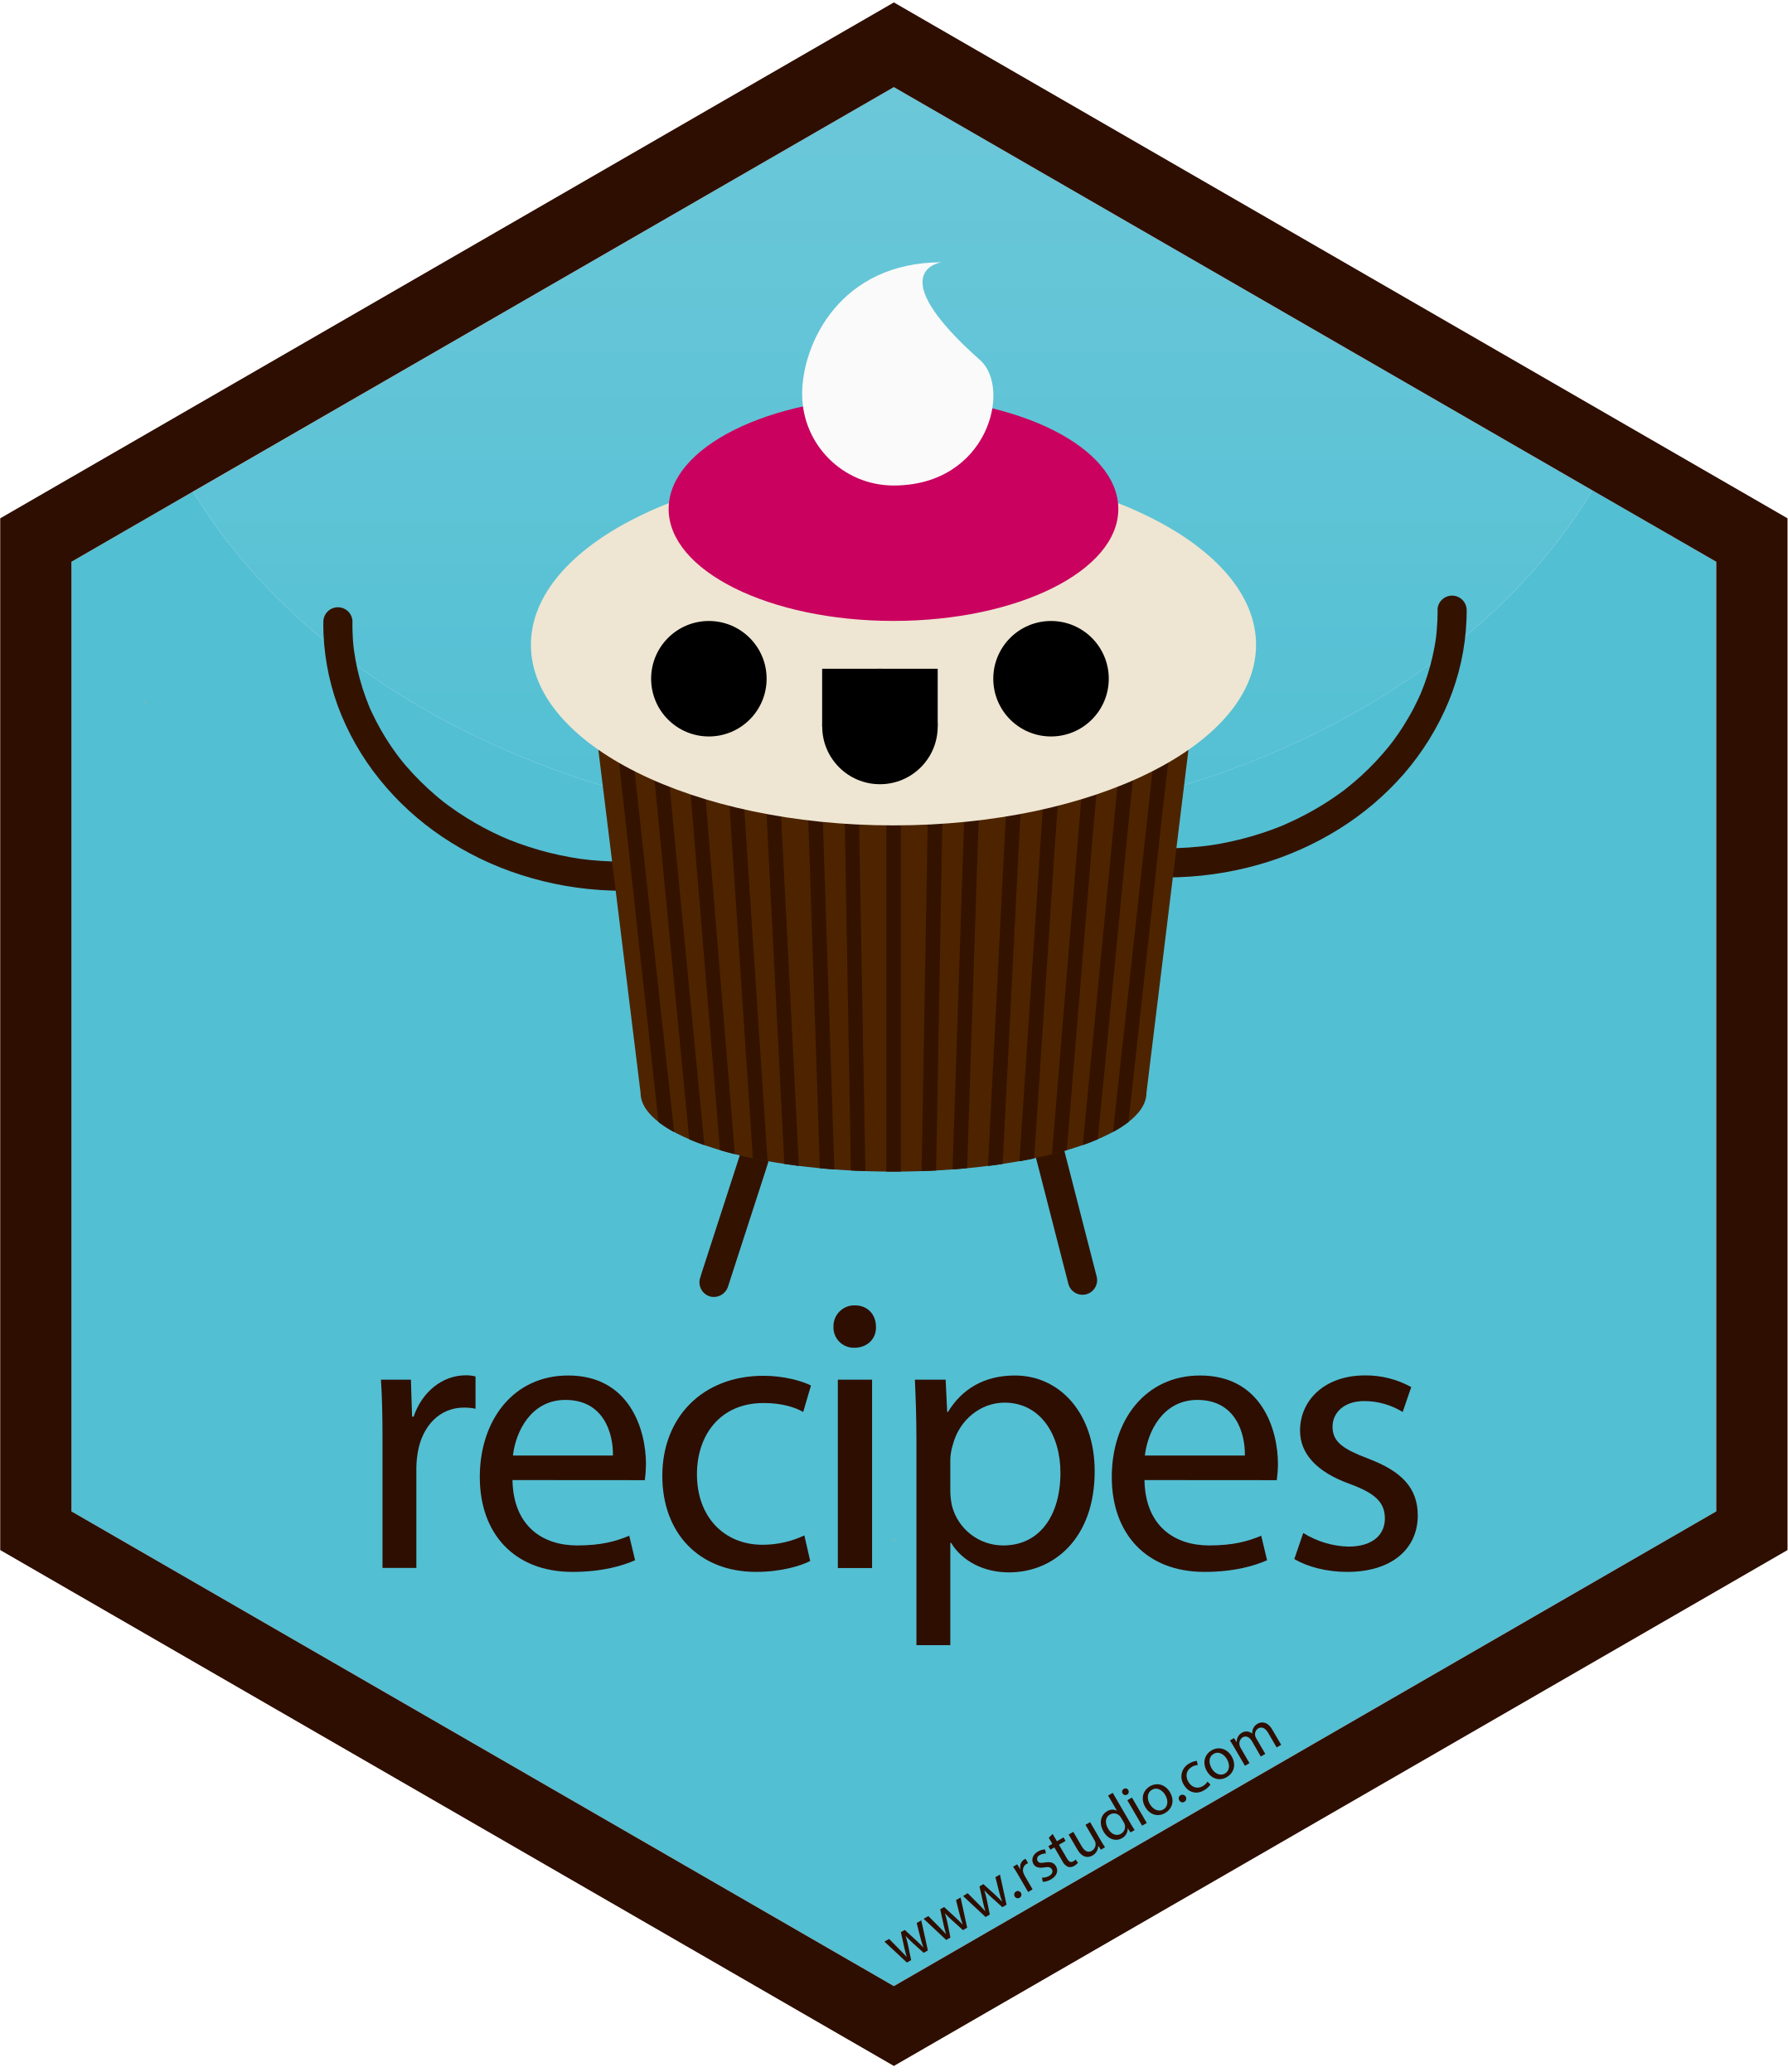
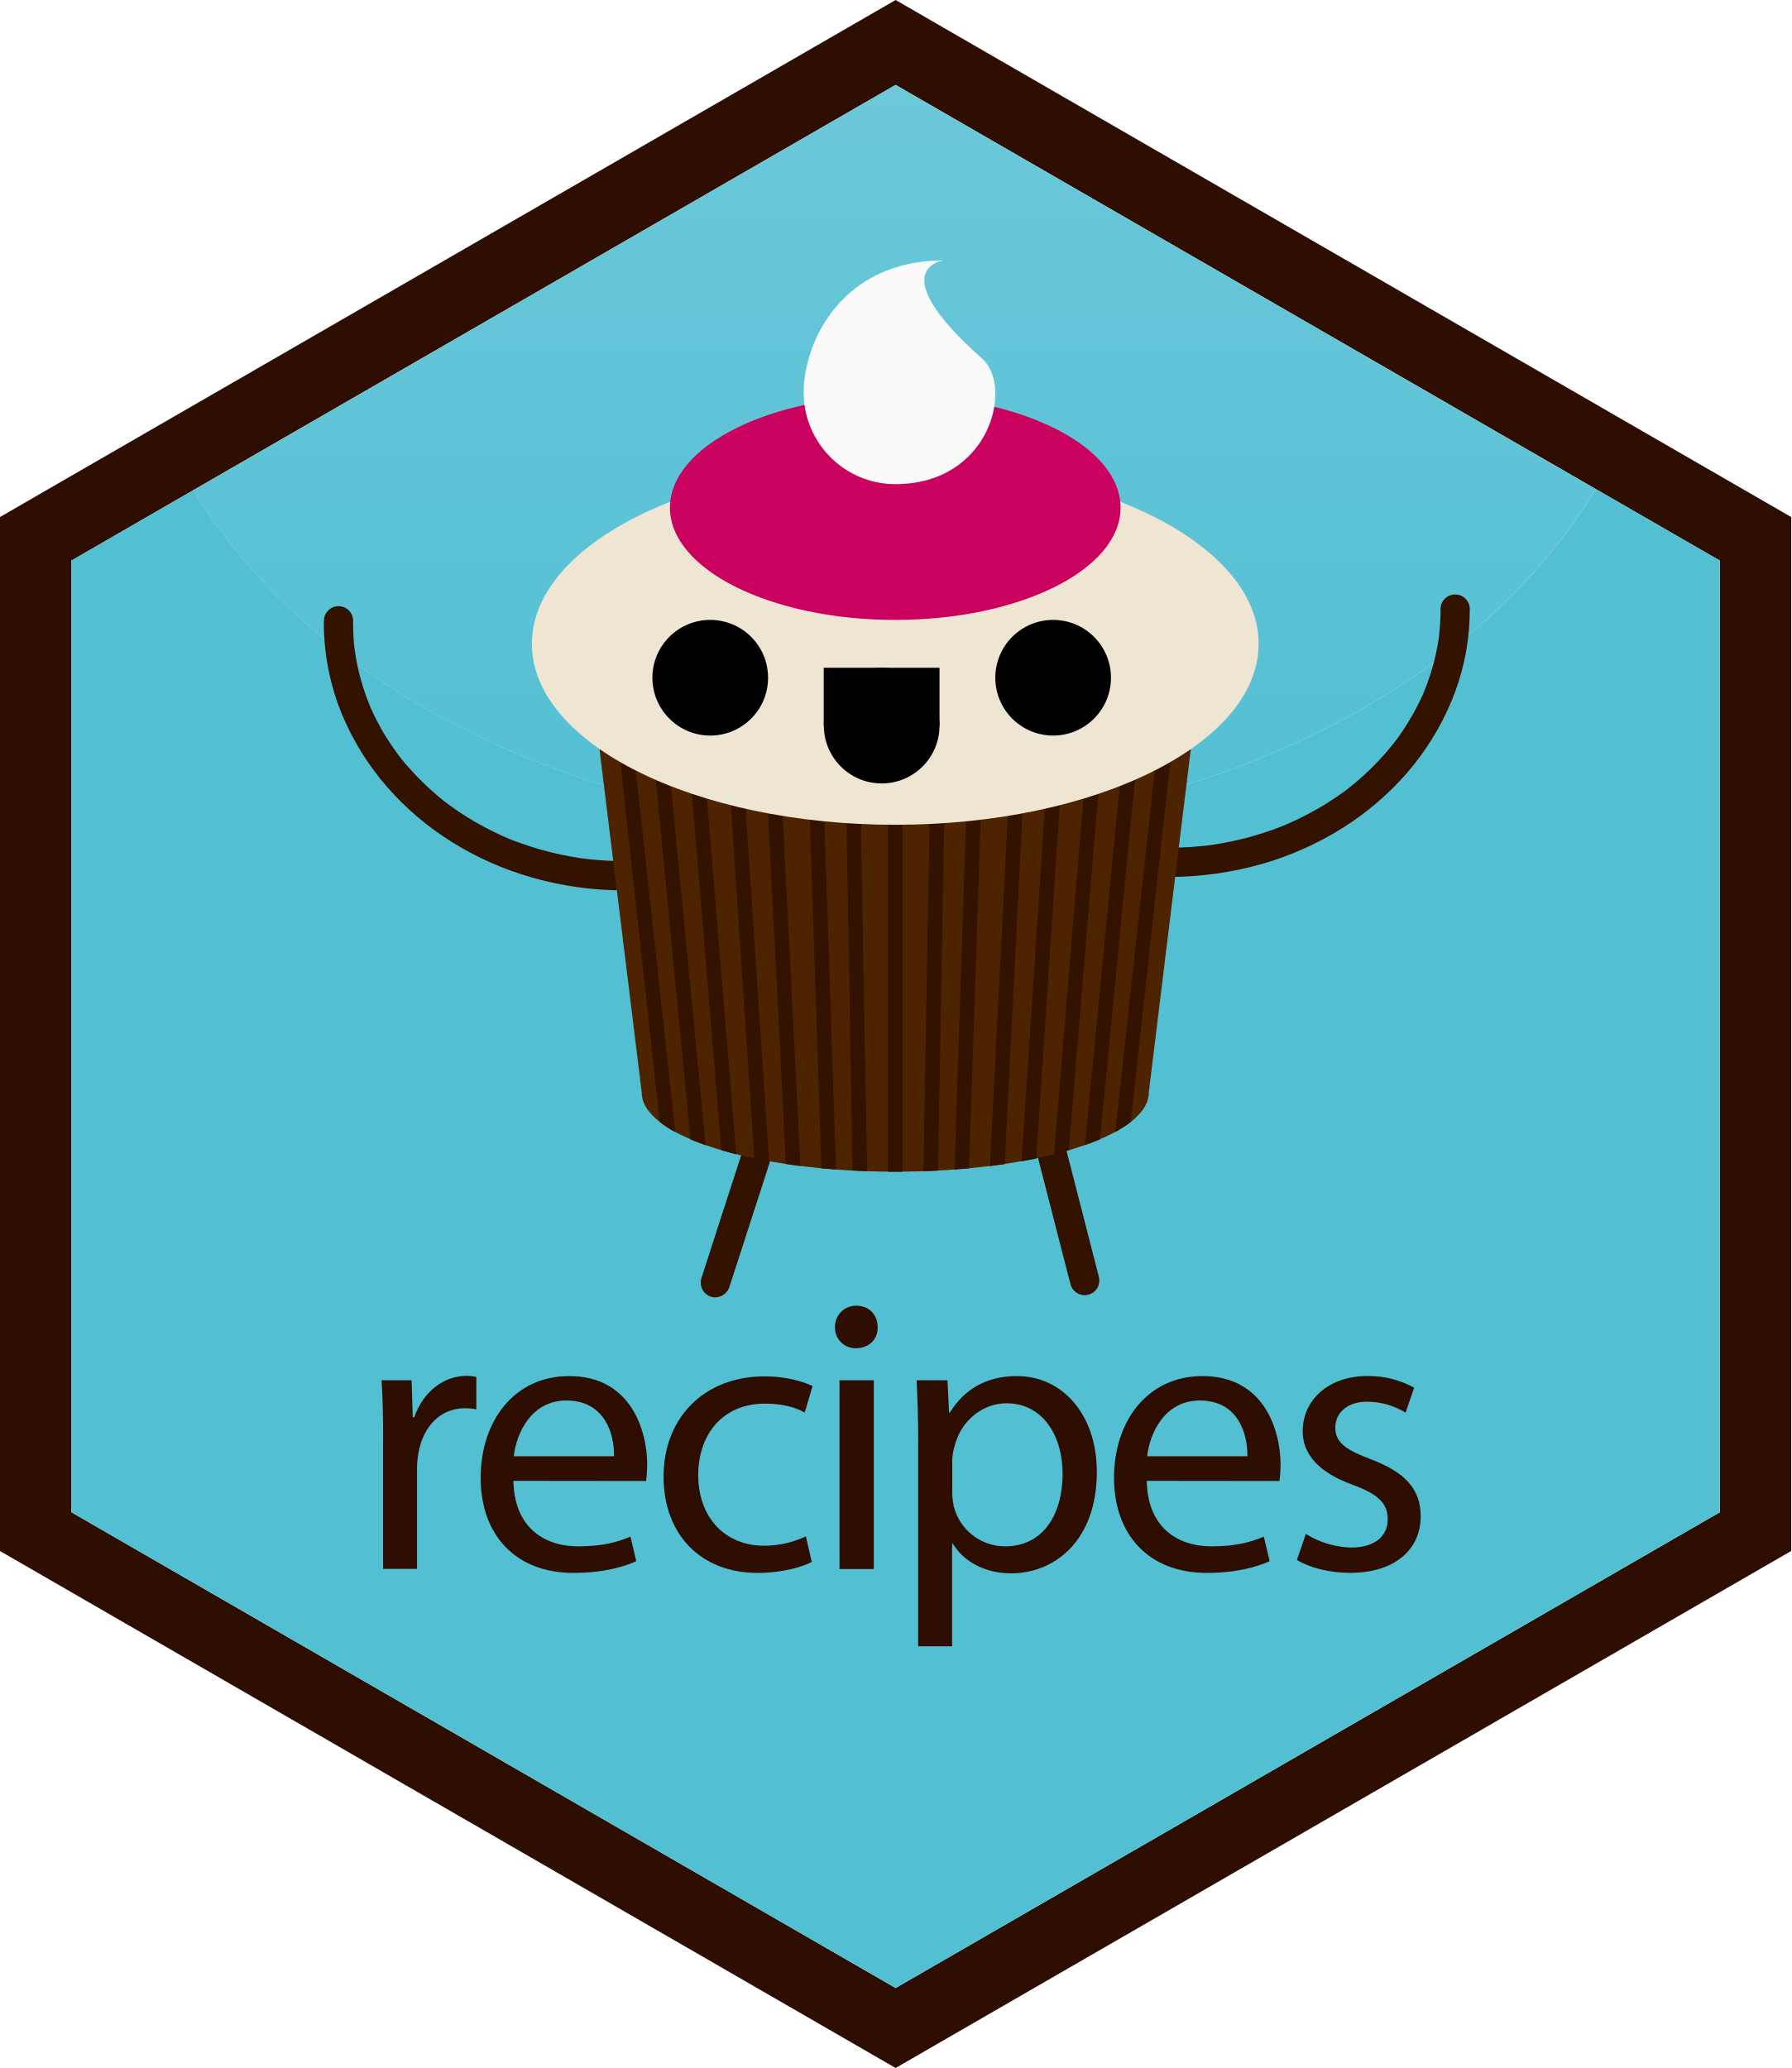
- <svg xmlns="http://www.w3.org/2000/svg" id="Layer_1" data-name="Layer 1" viewBox="0 0 735 852">
-   <defs>
-     <style>.cls-1{fill:#53bfd3;}.cls-2{opacity:0.25;fill:url(#linear-gradient);}.cls-3{fill:#2e0e00;}.cls-4{fill:#e6b35a;}.cls-5{fill:#331300;}.cls-6{fill:#4e2400;}.cls-7{fill:#eee6d2;}.cls-8{fill:#ca015f;}.cls-9{fill:#fafafa;}</style>
-     <linearGradient id="linear-gradient" x1="367.04" y1="-128.83" x2="367.04" y2="340.44" gradientUnits="userSpaceOnUse">
-       <stop offset="0" stop-color="#fff" stop-opacity="0.83" />
-       <stop offset="0.56" stop-color="#fff" stop-opacity="0.37" />
-       <stop offset="1" stop-color="#fff" stop-opacity="0" />
-     </linearGradient>
-   </defs>
-   <path class="cls-1" d="M705.61,231l-50.9-29.39c-49.25,81.8-159.59,138.79-287.82,138.79-128,0-238.11-56.75-287.51-138.28L29.37,231V621.47L367.49,816.68,705.61,621.47Z" />
-   <path class="cls-1" d="M366.89,340.44c128.23,0,238.57-57,287.82-138.79L367.49,35.82h0L79.38,202.16C128.78,283.69,238.93,340.44,366.89,340.44Z" />
-   <path class="cls-2" d="M366.89,340.44c128.23,0,238.57-57,287.82-138.79L367.49,35.82h0L79.38,202.16C128.78,283.69,238.93,340.44,366.89,340.44Z" />
-   <path class="cls-3" d="M734.91,637.38V213.13l-29.3-16.92L427.81,35.82,367.5,1,307.19,35.82,29.37,196.22.09,213.13V637.38l29.28,16.91L310.65,816.68l56.85,32.83,56.85-32.83L705.61,654.3ZM29.37,621.47V231l50-28.88L367.49,35.82h0L654.71,201.65,705.61,231V621.47L367.49,816.68Z" />
-   <path class="cls-4" d="M58.85,289.54c.29-.28.6-.59.93-.89h-.25C59.3,289,59.08,289.25,58.85,289.54Z" />
-   <path class="cls-4" d="M367,633.9c.29-.29.61-.59.94-.89h-.26C367.49,633.31,367.26,633.61,367,633.9Z" />
-   <path class="cls-3" d="M157.26,591.48c0-9.12-.16-17-.64-24.16h12.32l.48,15.2h.64c3.52-10.4,12-17,21.44-17a15.23,15.23,0,0,1,4,.48v13.28a21.15,21.15,0,0,0-4.8-.48c-9.92,0-17,7.52-18.88,18.08a39.63,39.63,0,0,0-.64,6.56v41.28H157.26Z" />
-   <path class="cls-3" d="M210.7,608.6c.32,19,12.48,26.88,26.56,26.88,10.08,0,16.16-1.76,21.44-4l2.4,10.08c-5,2.24-13.44,4.8-25.76,4.8-23.84,0-38.08-15.68-38.08-39s13.76-41.76,36.32-41.76c25.28,0,32,22.24,32,36.48a53.11,53.11,0,0,1-.48,6.56ZM252,598.52c.16-9-3.68-22.88-19.52-22.88-14.24,0-20.48,13.12-21.6,22.88Z" />
-   <path class="cls-3" d="M333.1,641.88c-3.68,1.92-11.84,4.48-22.24,4.48-23.36,0-38.56-15.84-38.56-39.52,0-23.84,16.32-41.12,41.6-41.12,8.32,0,15.68,2.08,19.52,4l-3.2,10.88c-3.36-1.92-8.64-3.68-16.32-3.68-17.76,0-27.36,13.12-27.36,29.28,0,17.92,11.52,29,26.88,29a40,40,0,0,0,17.28-3.84Z" />
-   <path class="cls-3" d="M360.14,545.56c.16,4.8-3.36,8.64-9,8.64a8.37,8.37,0,0,1-8.48-8.64,8.58,8.58,0,0,1,8.8-8.8C356.78,536.76,360.14,540.6,360.14,545.56Zm-15.68,99.2V567.32h14.08v77.44Z" />
-   <path class="cls-3" d="M376.78,592.6c0-9.92-.32-17.92-.64-25.28h12.64l.64,13.28h.32c5.76-9.44,14.88-15,27.52-15,18.72,0,32.8,15.84,32.8,39.36,0,27.84-17,41.6-35.2,41.6-10.24,0-19.2-4.48-23.84-12.16h-.32v42.09H376.78Zm13.92,20.64a31.71,31.71,0,0,0,.64,5.76,21.73,21.73,0,0,0,21.12,16.48c14.88,0,23.52-12.16,23.52-29.92,0-15.52-8.16-28.8-23-28.8-9.6,0-18.56,6.88-21.28,17.44a22.83,22.83,0,0,0-1,5.76Z" />
-   <path class="cls-3" d="M470.53,608.6c.32,19,12.48,26.88,26.56,26.88,10.08,0,16.16-1.76,21.44-4l2.4,10.08c-5,2.24-13.44,4.8-25.76,4.8-23.84,0-38.08-15.68-38.08-39s13.76-41.76,36.32-41.76c25.28,0,32,22.24,32,36.48a53.11,53.11,0,0,1-.48,6.56Zm41.28-10.08c.16-9-3.68-22.88-19.52-22.88-14.24,0-20.48,13.12-21.6,22.88Z" />
-   <path class="cls-3" d="M535.81,630.36a36.9,36.9,0,0,0,18.56,5.6c10.24,0,15-5.12,15-11.52,0-6.72-4-10.4-14.4-14.24-13.92-5-20.48-12.64-20.48-21.92,0-12.48,10.08-22.72,26.72-22.72a38.65,38.65,0,0,1,19,4.8l-3.52,10.24a30.14,30.14,0,0,0-15.84-4.48c-8.32,0-13,4.8-13,10.56,0,6.4,4.64,9.28,14.72,13.12,13.44,5.12,20.32,11.84,20.32,23.36,0,13.6-10.56,23.2-29,23.2-8.48,0-16.32-2.08-21.76-5.28Z" />
-   <path class="cls-3" d="M365.53,797.29,370,801.8c1,1,1.89,1.9,2.72,2.87l.06,0c-.38-1.2-.69-2.52-1-3.84l-1.4-6.33,1.59-.93,4.67,4.28c1.12,1,2.06,2,2.91,2.87l.07,0a34.9,34.9,0,0,1-1.18-3.86l-1.56-6.12,1.88-1.09L381.48,802l-1.72,1-4.51-4.06c-1-1-1.95-1.81-2.93-2.89l0,0a35.14,35.14,0,0,1,1.06,4l1.21,5.95-1.73,1-9.24-8.62Z" />
-   <path class="cls-3" d="M381.68,787.88l4.48,4.51c1,1,1.89,1.9,2.72,2.87l.06,0c-.38-1.19-.69-2.52-1-3.84l-1.39-6.33,1.59-.93,4.67,4.28c1.11,1,2.06,2,2.91,2.87l.07,0a34.9,34.9,0,0,1-1.18-3.86l-1.56-6.12,1.88-1.09,2.71,12.42-1.73,1-4.5-4.06a39.86,39.86,0,0,1-2.93-2.89l0,0a35.14,35.14,0,0,1,1.06,4l1.21,6-1.73,1L379.74,789Z" />
-   <path class="cls-3" d="M397.84,778.47l4.48,4.51c1,1,1.89,1.91,2.72,2.87l.06,0c-.38-1.19-.69-2.52-1-3.84l-1.4-6.33,1.6-.93L409,779c1.11,1,2.06,2,2.91,2.87l.07,0a34.9,34.9,0,0,1-1.18-3.86l-1.56-6.12,1.87-1.09,2.72,12.42-1.73,1-4.5-4.06a39.86,39.86,0,0,1-2.93-2.89l0,0a36.59,36.59,0,0,1,1.06,4l1.21,6-1.73,1-9.24-8.62Z" />
-   <path class="cls-3" d="M417.13,779.74a1.49,1.49,0,1,1,2.06.62A1.48,1.48,0,0,1,417.13,779.74Z" />
-   <path class="cls-3" d="M418.52,770.8c-.72-1.23-1.36-2.28-2-3.21l1.67-1,1.25,2,.09,0a3.63,3.63,0,0,1,1.56-4,2.36,2.36,0,0,1,.58-.25l1,1.79a3.31,3.31,0,0,0-.68.31,3.09,3.09,0,0,0-1.13,3.93,6.84,6.84,0,0,0,.43.94l3.24,5.57L422.71,778Z" />
-   <path class="cls-3" d="M428.38,772.09a5.7,5.7,0,0,0,2.94-.71c1.39-.8,1.63-1.87,1.13-2.73s-1.36-1.09-3.06-.79c-2.27.42-3.76-.1-4.49-1.35-1-1.69-.43-3.86,1.82-5.17a6,6,0,0,1,2.95-.85l.33,1.66a4.67,4.67,0,0,0-2.49.64,1.75,1.75,0,0,0-.92,2.44c.5.87,1.35.89,3,.62,2.21-.37,3.67,0,4.57,1.55,1.07,1.84.4,4-2.08,5.41a6.94,6.94,0,0,1-3.35,1Z" />
-   <path class="cls-3" d="M432.78,754.11l1.75,3,2.72-1.58.84,1.44-2.72,1.59,3.28,5.63c.76,1.3,1.55,1.82,2.61,1.21a4.63,4.63,0,0,0,1-.78l.91,1.38a5.39,5.39,0,0,1-1.53,1.24,3.06,3.06,0,0,1-2.52.4,4.55,4.55,0,0,1-2.32-2.3l-3.32-5.7-1.62.94-.84-1.44,1.62-.95-1.46-2.5Z" />
-   <path class="cls-3" d="M452.56,756.79c.63,1.08,1.21,2,1.75,2.8l-1.68,1-1.11-1.64,0,0a4.58,4.58,0,0,1-2.32,4c-1.65,1-4.14,1.19-6.28-2.48l-3.56-6.11,1.91-1.11,3.36,5.79c1.16,2,2.55,3,4.27,2a3.16,3.16,0,0,0,1.5-3.19,3.09,3.09,0,0,0-.39-1.07l-3.73-6.42,1.9-1.1Z" />
-   <path class="cls-3" d="M457.48,737.21l7.36,12.64c.54.92,1.17,2,1.65,2.65l-1.7,1-1.15-1.77,0,0a4.46,4.46,0,0,1-2.37,4.13c-2.52,1.47-5.71.46-7.56-2.71-2.05-3.47-1.13-6.86,1.41-8.35a4.07,4.07,0,0,1,4.09-.24l0,0-3.63-6.24Zm3.42,10.24a4.37,4.37,0,0,0-.55-.75,3.25,3.25,0,0,0-4-.6c-2,1.14-2.13,3.55-.78,5.86,1.23,2.12,3.29,3.26,5.34,2.07a3.32,3.32,0,0,0,1.47-3.89,3.75,3.75,0,0,0-.4-.87Z" />
-   <path class="cls-3" d="M463.88,736.08a1.36,1.36,0,0,1-2.35,1.38,1.34,1.34,0,0,1,.49-1.88A1.3,1.3,0,0,1,463.88,736.08Zm5.68,14.63-6.08-10.46,1.9-1.1,6.09,10.45Z" />
-   <path class="cls-3" d="M481,736.94c2.26,3.87.56,7.11-2,8.59-2.83,1.64-6.22.84-8.14-2.47-2-3.49-.94-6.88,1.95-8.56S479.12,733.75,481,736.94Zm-8.23,4.94c1.34,2.29,3.66,3.25,5.52,2.17s2.18-3.56.81-5.91c-1-1.77-3.23-3.5-5.47-2.19S471.6,739.89,472.75,741.88Z" />
-   <path class="cls-3" d="M484.85,740.3a1.47,1.47,0,0,1,.51-2.11,1.57,1.57,0,0,1,1.56,2.73A1.48,1.48,0,0,1,484.85,740.3Z" />
-   <path class="cls-3" d="M497.66,733.83a8.2,8.2,0,0,1-2.65,2.35c-3.16,1.84-6.45.89-8.31-2.3a6.14,6.14,0,0,1,2.38-8.82,7.38,7.38,0,0,1,2.95-1l.42,1.72a5.23,5.23,0,0,0-2.49.79c-2.4,1.4-2.66,3.92-1.39,6.1,1.41,2.42,3.83,3,5.9,1.8a6.16,6.16,0,0,0,2-1.88Z" />
-   <path class="cls-3" d="M506.35,722.18c2.25,3.86.55,7.11-2,8.58-2.83,1.65-6.22.84-8.15-2.46-2-3.5-.94-6.89,1.95-8.57S504.49,719,506.35,722.18Zm-8.23,4.93c1.33,2.29,3.65,3.25,5.51,2.17s2.18-3.55.81-5.91c-1-1.77-3.22-3.5-5.47-2.19S497,725.13,498.12,727.11Z" />
-   <path class="cls-3" d="M507.4,718.47c-.63-1.08-1.16-2-1.73-2.78l1.66-1,1.07,1.63.07,0a4.16,4.16,0,0,1,2.16-3.84,3.59,3.59,0,0,1,4.18.37l0,0a4.8,4.8,0,0,1,.38-2,4.05,4.05,0,0,1,1.88-2.08c1.38-.81,4-1.09,6.07,2.54l3.59,6.15-1.86,1.08-3.45-5.92c-1.16-2-2.6-2.79-4.14-1.89a2.85,2.85,0,0,0-1.24,3,3.75,3.75,0,0,0,.4,1l3.76,6.46-1.85,1.08L514.74,716c-1-1.67-2.41-2.45-3.85-1.61a3,3,0,0,0-1.25,3.28,2.86,2.86,0,0,0,.39,1L513.7,725l-1.86,1.08Z" />
-   <path class="cls-5" d="M304.23,474.82q-2.81,8.64-5.59,17.27-4.42,13.67-8.87,27.36c-.68,2.08-1.37,4.17-2,6.28a6.08,6.08,0,0,0,4.19,7.39,6.16,6.16,0,0,0,7.39-4.2q2.81-8.62,5.59-17.27,4.43-13.66,8.87-27.36c.67-2.08,1.37-4.17,2-6.28a6.08,6.08,0,0,0-4.2-7.39,6.15,6.15,0,0,0-7.38,4.2Z" />
-   <path class="cls-5" d="M426,476.4c1.49,5.83,3,11.66,4.49,17.46q3.56,13.84,7.12,27.72l1.65,6.41a6,6,0,0,0,11.59-3.19c-1.49-5.83-3-11.66-4.49-17.46q-3.56-13.84-7.12-27.72c-.55-2.14-1.1-4.27-1.66-6.41A6,6,0,0,0,426,476.4Z" />
-   <path class="cls-5" d="M132.91,256.38a99.43,99.43,0,0,0,5.92,33.77,108,108,0,0,0,17.32,30.45A116.25,116.25,0,0,0,181.69,344a127.48,127.48,0,0,0,32.42,15.73,136.41,136.41,0,0,0,37.26,6.47c1.61,0,3.22.08,4.82.1a6,6,0,1,0,0-12c-3.09,0-6.16-.1-9.23-.31-1.51-.1-3-.24-4.56-.38-.74-.08-1.51-.17-2.25-.27-.34-.05-.7-.09-1-.12-1.34-.17,1.22.17-.12,0a129.22,129.22,0,0,1-17.36-3.7c-2.83-.81-5.66-1.72-8.44-2.73-1.35-.48-2.69-1-4-1.53a8.3,8.3,0,0,1-.91-.39c-.15-.07-.32-.12-.46-.19-.6-.24.74.31.67.29-.69-.31-1.41-.6-2.11-.91a120.4,120.4,0,0,1-14.87-7.94q-3.59-2.24-7-4.75c-.5-.38-1-.74-1.53-1.13s-1.37-1.1.07.08c-.29-.24-.58-.46-.86-.7-1.08-.84-2.14-1.73-3.17-2.61a112.83,112.83,0,0,1-11.63-11.51c-.89-1-1.73-2-2.57-3.07-.38-.48-.76-1-1.15-1.47-.07-.07.84,1.13.48.6a5.71,5.71,0,0,0-.38-.48l-.65-.86c-1.58-2.13-3.07-4.34-4.48-6.59s-2.71-4.56-3.94-6.91c-.62-1.22-1.24-2.45-1.82-3.69-.26-.56-.5-1.11-.77-1.66-.12-.29-.24-.55-.36-.84-.52-1.22.51,1.23,0,0a97.15,97.15,0,0,1-4.82-15.16c-.28-1.29-.55-2.61-.79-3.93-.12-.65-.24-1.32-.33-2,0-.31-.1-.63-.15-.91s0-.32-.07-.46c-.14-1,0,.19.07.53a66.75,66.75,0,0,1-.72-8.11c-.07-1.36-.09-2.73-.09-4.1a6,6,0,1,0-11.92,0Z" />
-   <path class="cls-5" d="M591.06,250.89c0,2.73-.12,5.44-.36,8.18-.05.67-.12,1.34-.19,2,0,.31-.08.63-.1.94s-.22,1.72-.07.6,0,0-.05.28-.1.63-.14.92c-.12.72-.24,1.41-.36,2.13a94.09,94.09,0,0,1-4.22,15.49c-.46,1.25-.94,2.47-1.44,3.69-.39,1,.55-1.24.12-.31l-.36.84c-.29.65-.58,1.3-.89,1.94-1.13,2.4-2.33,4.75-3.65,7s-2.75,4.63-4.29,6.86c-.74,1.1-1.51,2.18-2.3,3.24-.41.52-.81,1-1.2,1.58,0,.07.86-1.1.46-.6l-.29.36c-.22.29-.46.55-.67.84a111.58,111.58,0,0,1-11.13,11.87c-2,1.85-4.08,3.6-6.21,5.3-.22.17-1.22.93-.38.31s-.08.07-.27.22l-1.77,1.32c-1.11.81-2.23,1.6-3.38,2.37a119.14,119.14,0,0,1-14.66,8.46c-1.27.63-2.56,1.23-3.86,1.8l-1.8.79c-.93.41,1.37-.57.08,0l-1.08.43q-4,1.62-8.13,2.95A130,130,0,0,1,501.23,347c-1.47.27-3,.51-4.44.7s1.08-.14,0,0c-.34.05-.7.1-1,.12-.75.1-1.51.17-2.26.26-3.09.32-6.21.53-9.3.65-1.54,0-3.1.07-4.65.07a6,6,0,1,0,0,12,139.55,139.55,0,0,0,37.89-5.25,129,129,0,0,0,33.23-14.77,118.78,118.78,0,0,0,26.45-22.52,109.79,109.79,0,0,0,18.44-29.81,98.13,98.13,0,0,0,7.32-33.26c.07-1.41.09-2.83.09-4.27a6,6,0,1,0-12,0Z" />
-   <path id="SVGID" class="cls-6" d="M488.61,308.32l-17.26,141c0,17.91-46.57,32.44-104,32.44s-104-14.53-104-32.44L246,308.32Z" />
-   <path class="cls-5" d="M364.35,368.49V481.76l3,0,3,0V308.32h-6Z" />
-   <path class="cls-5" d="M299.93,331.78q2.42,36.36,4.82,72.75l4.77,71.78q3,.62,6.06,1.17-1.66-25.05-3.32-50.09-2.7-40.93-5.42-81.85c-.83-12.41-1.55-24.82-2.45-37.22h-6Q299.16,320,299.93,331.78Z" />
-   <path class="cls-5" d="M428.76,331.78q-2.42,36.36-4.82,72.75t-4.85,73q3.12-.57,6.09-1.18l3.24-48.91q2.7-40.93,5.42-81.85c.83-12.39,2-24.8,2.49-37.22h-6Q429.53,320,428.76,331.78Z" />
-   <path class="cls-5" d="M332.14,331.9q1.19,36.18,2.4,72.39l2.52,76.09q3,.28,6,.51-.88-26.52-1.76-53-1.36-41.19-2.73-82.35c-.41-12.41-.68-24.81-1.23-37.2h-6Q331.75,320.11,332.14,331.9Z" />
-   <path class="cls-5" d="M396.55,331.87q-1.19,36.19-2.4,72.4-1.27,38.31-2.54,76.61,3-.22,6-.51l1.74-52.53,2.73-82.35c.41-12.37,1.08-24.79,1.26-37.17h-6Q396.94,320.1,396.55,331.87Z" />
-   <path class="cls-5" d="M270.15,331.8q3.53,36.26,7,72.54l6.21,64.16c2,.83,4.05,1.64,6.25,2.41q-2.1-21.72-4.21-43.45-4-41-7.94-81.92c-1.2-12.4-2.35-24.81-3.61-37.22h-6Q269,320,270.15,331.8Z" />
-   <path class="cls-5" d="M466.86,308.32h-6l-2.28,23.5q-3.53,36.27-7,72.55l-6.45,66.5c2.19-.77,4.26-1.56,6.21-2.4q2-20.49,4-41,4-41,7.94-81.91C464.41,333.17,466,320.76,466.86,308.32Z" />
-   <path class="cls-5" d="M277.18,465.53q-2.64-24.12-5.28-48.24-4.63-42.23-9.26-84.43-1.35-12.27-2.68-24.54h-6c.38,3.48.77,7,1.14,10.44q4.09,37.37,8.18,74.77,3.72,33.92,7.43,67.84A46.22,46.22,0,0,0,277.18,465.53Z" />
-   <path class="cls-5" d="M468.8,417.32q4.65-42.24,9.26-84.44c.9-8.18,1.95-16.36,2.87-24.56h-6.16c-.38,3.49-.77,7-1.15,10.46q-4.1,37.38-8.17,74.77-3.94,36-7.88,71.92a45.08,45.08,0,0,0,6.42-4.14Q466.39,439.33,468.8,417.32Z" />
-   <path class="cls-5" d="M284.35,331.68l6,72.59q2.82,34.32,5.66,68.67c2,.58,4,1.14,6.13,1.67q-1.92-23.43-3.85-46.84-3.39-41.08-6.77-82.13c-1-12.43-2-24.88-3.07-37.32h-6Q283.39,320,284.35,331.68Z" />
-   <path class="cls-5" d="M444.27,331.7l-6,72.59-5.79,70.32q3.17-.8,6.13-1.66,1.85-22.57,3.71-45.16,3.39-41.07,6.77-82.13c1-12.44,2.37-24.88,3.11-37.34h-6Q445.24,320,444.27,331.7Z" />
-   <path class="cls-5" d="M315,331.87q1.83,36.3,3.69,72.62,1.89,37.06,3.77,74.11c2,.3,4,.57,6,.83q-1.32-25.86-2.63-51.71l-4.17-82.25c-.63-12.38-1.14-24.78-1.88-37.15h-6Q314.33,320.11,315,331.87Z" />
-   <path class="cls-5" d="M413.7,331.85q-1.84,36.3-3.7,72.61-1.9,37.5-3.82,75c2.05-.26,4.07-.53,6.05-.83q1.31-25.46,2.59-50.9,2.1-41.11,4.18-82.25c.62-12.38,1.54-24.75,1.91-37.13h-6Z" />
-   <path class="cls-5" d="M347.2,331.9q.65,36.18,1.27,72.39l1.35,77q3,.15,6,.26-.48-26.86-1-53.71-.72-41.19-1.47-82.35c-.23-12.41-.27-24.81-.65-37.2h-6Q347,320.11,347.2,331.9Z" />
-   <path class="cls-5" d="M381.52,331.87q-.66,36.19-1.28,72.4-.66,38.66-1.35,77.3c2-.07,4-.15,6-.26q.48-26.73.95-53.47.72-41.18,1.46-82.35c.23-12.37.67-24.79.69-37.17h-6Q381.72,320.1,381.52,331.87Z" />
-   <ellipse class="cls-7" cx="367.34" cy="265.16" rx="149.06" ry="74.24" />
-   <ellipse class="cls-8" cx="367.34" cy="209.28" rx="92.44" ry="46.04" />
-   <path class="cls-9" d="M403,148.13c12.95,11.51,3.31,51.51-35.61,51.51a37.6,37.6,0,0,1-37.6-37.6c0-20.76,15.66-54.19,57.39-54.19C387.13,107.82,361.42,111.2,403,148.13Z" />
-   <circle cx="291.44" cy="279.09" r="23.74" />
-   <circle cx="432.11" cy="279.09" r="23.74" />
-   <circle cx="361.78" cy="298.73" r="23.74" />
-   <rect x="338.01" y="274.99" width="47.51" height="23.74" />
+ <svg xmlns="http://www.w3.org/2000/svg" version="1.1" id="Layer_1" x="0px" y="0px" viewBox="0 0 2521 2911" style="enable-background:new 0 0 2521 2911;" xml:space="preserve">
+   <style type="text/css">
+ 	.st0{fill:#2E0E00;}
+ 	.st1{fill:#53BFD3;}
+ 	.st2{opacity:0.25;fill:url(#SVGID_1_);enable-background:new    ;}
+ 	.st3{fill:#E6B35A;}
+ 	.st4{fill:#331300;}
+ 	.st5{fill:#4E2400;}
+ 	.st6{fill:#EEE6D2;}
+ 	.st7{fill:#CA015F;}
+ 	.st8{fill:#FAFAFA;}
+ </style>
+   <g>
+     <path class="st0" d="M2521,2183.2V727.8l-100.5-58l-953.1-550.3L1260.5,0l-206.9,119.5L100.5,669.7L0,727.8v1455.5l100.5,58   l965,557.1l195,112.6l195-112.6l964.9-557.1L2521,2183.2z M100.5,2128.7V789.1L272,690l988.5-570.5l0,0l985.4,568.9l174.6,100.7   v1339.6l-1160,669.7L100.5,2128.7z" />
+     <g>
+       <path class="st1" d="M2420.5,789.1l-174.6-100.8c-169,280.6-547.5,476.1-987.4,476.1c-439.1,0-816.9-194.7-986.4-474.4    l-171.6,99.1v1339.6l1160,669.7l1160-669.7V789.1z" />
+       <path class="st1" d="M1258.4,1164.5c439.9,0,818.5-195.6,987.4-476.1l-985.4-568.9l0,0L272,690.1    C441.5,969.8,819.4,1164.5,1258.4,1164.5z" />
+       <linearGradient id="SVGID_1_" gradientUnits="userSpaceOnUse" x1="1258.939" y1="1297.41" x2="1258.939" y2="-312.524" gradientTransform="matrix(1 0 0 -1 0 852)">
+         <stop offset="0" style="stop-color:#FFFFFF;stop-opacity:0.83" />
+         <stop offset="0.56" style="stop-color:#FFFFFF;stop-opacity:0.37" />
+         <stop offset="1" style="stop-color:#FFFFFF;stop-opacity:0" />
+       </linearGradient>
+       <path class="st2" d="M1258.4,1164.5c439.9,0,818.5-195.6,987.4-476.1l-985.4-568.9l0,0L272,690.1    C441.5,969.8,819.4,1164.5,1258.4,1164.5z" />
+       <path class="st3" d="M201.6,989.9c1-1,2.1-2,3.2-3.1h-0.9C203.1,988,202.4,988.9,201.6,989.9z" />
+       <path class="st3" d="M1258.8,2171.3c1-1,2.1-2,3.2-3.1h-0.9C1260.5,2169.3,1259.7,2170.3,1258.8,2171.3z" />
+       <path class="st0" d="M539.2,2025.8c0-31.3-0.5-58.3-2.2-82.9h42.3l1.6,52.1h2.2c12.1-35.7,41.2-58.3,73.6-58.3    c4.6-0.1,9.2,0.5,13.7,1.6v45.6c-5.4-1.2-10.9-1.7-16.5-1.6c-34,0-58.3,25.8-64.8,62c-1.4,7.4-2.1,15-2.2,22.5v141.6h-47.8V2025.8    z" />
+       <path class="st0" d="M722.6,2084.5c1.1,65.2,42.8,92.2,91.1,92.2c34.6,0,55.4-6,73.6-13.7l8.2,34.6c-17.2,7.7-46.1,16.5-88.4,16.5    c-81.8,0-130.6-53.8-130.6-133.8c0-80,47.2-143.3,124.6-143.3c86.7,0,109.8,76.3,109.8,125.2c-0.1,7.5-0.6,15-1.6,22.5    L722.6,2084.5z M864.2,2049.9c0.5-30.9-12.6-78.5-67-78.5c-48.9,0-70.3,45-74.1,78.5H864.2z" />
+       <path class="st0" d="M1142.5,2198.7c-12.6,6.6-40.6,15.4-76.3,15.4c-80.1,0-132.3-54.3-132.3-135.6c0-81.8,56-141.1,142.7-141.1    c28.5,0,53.8,7.1,67,13.7l-11,37.3c-11.5-6.6-29.6-12.6-56-12.6c-60.9,0-93.9,45-93.9,100.5c0,61.5,39.5,99.5,92.2,99.5    c20.5,0.1,40.8-4.4,59.3-13.2L1142.5,2198.7z" />
+       <path class="st0" d="M1235.2,1868.2c0.5,16.5-11.5,29.6-30.9,29.6c-15.9,0.2-28.9-12.5-29.1-28.3c0-0.4,0-0.9,0-1.3    c-0.4-16.3,12.4-29.8,28.7-30.2c0.5,0,1,0,1.5,0C1223.7,1838,1235.2,1851.2,1235.2,1868.2z M1181.5,2208.6v-265.7h48.3v265.7    H1181.5z" />
+       <path class="st0" d="M1292.3,2029.6c0-34-1.1-61.5-2.2-86.7h43.4l2.2,45.6h1.1c19.8-32.4,51-51.5,94.4-51.5    c64.2,0,112.5,54.3,112.5,135c0,95.5-58.3,142.7-120.8,142.7c-35.1,0-65.9-15.4-81.8-41.7h-1.1v144.4h-47.8V2029.6z     M1340.1,2100.4c0.1,6.6,0.9,13.3,2.2,19.8c8.3,33.3,38.2,56.6,72.5,56.5c51,0,80.7-41.7,80.7-102.6c0-53.2-28-98.8-78.9-98.8    c-32.9,0-63.7,23.6-73,59.8c-2,6.4-3.1,13.1-3.4,19.8V2100.4z" />
+       <path class="st0" d="M1614,2084.5c1.1,65.2,42.8,92.2,91.1,92.2c34.6,0,55.4-6,73.6-13.7l8.2,34.6c-17.2,7.7-46.1,16.5-88.4,16.5    c-81.8,0-130.6-53.8-130.6-133.8c0-80,47.2-143.3,124.6-143.3c86.7,0,109.8,76.3,109.8,125.2c-0.1,7.5-0.6,15-1.6,22.5    L1614,2084.5z M1755.6,2049.9c0.5-30.9-12.6-78.5-67-78.5c-48.9,0-70.3,45-74.1,78.5H1755.6z" />
+       <path class="st0" d="M1837.9,2159.2c19.1,12,41.1,18.6,63.7,19.2c35.1,0,51.5-17.6,51.5-39.5c0-23.1-13.7-35.7-49.4-48.9    c-47.8-17.2-70.3-43.4-70.3-75.2c0-42.8,34.6-77.9,91.7-77.9c22.8-0.2,45.2,5.5,65.2,16.5l-12.1,35.1    c-16.3-10.1-35.2-15.4-54.3-15.4c-28.5,0-44.6,16.5-44.6,36.2c0,22,15.9,31.8,50.5,45c46.1,17.6,69.7,40.6,69.7,80.1    c0,46.7-36.2,79.6-99.5,79.6c-29.1,0-56-7.1-74.7-18.1L1837.9,2159.2z" />
+       <path class="st4" d="M1043.4,1625.5c-6.4,19.8-12.8,39.5-19.2,59.2c-10.1,31.3-20.3,62.6-30.4,93.9c-2.3,7.1-4.7,14.3-6.9,21.5    c-2.9,11,3.5,22.2,14.4,25.4c10.9,2.7,22.1-3.6,25.4-14.4c6.4-19.7,12.8-39.5,19.2-59.2c10.1-31.2,20.3-62.5,30.4-93.9    c2.3-7.1,4.7-14.3,6.9-21.5c2.9-11-3.5-22.2-14.4-25.4C1057.8,1608.4,1046.7,1614.8,1043.4,1625.5L1043.4,1625.5z" />
+       <path class="st4" d="M1461.2,1631c5.1,20,10.3,40,15.4,59.9c8.1,31.7,16.3,63.4,24.4,95.1l5.7,22c3,11,14.4,17.4,25.4,14.4    c11-3,17.4-14.4,14.4-25.4c-5.1-20-10.3-40-15.4-59.9c-8.1-31.7-16.3-63.4-24.4-95.1c-1.9-7.3-3.8-14.6-5.7-22    c-3-11-14.4-17.4-25.3-14.4C1464.6,1608.7,1458.2,1620,1461.2,1631z" />
+       <path class="st4" d="M455.7,876.1c0,39.5,6.9,78.7,20.3,115.9c14,37.8,34.1,73.1,59.4,104.5c25,31,54.6,58,87.6,80.3    c34.3,23.2,71.8,41.3,111.2,54c41.4,13.3,84.4,20.8,127.8,22.2c5.5,0,11,0.3,16.5,0.3c11.4,0,20.6-9.2,20.6-20.6    c0-11.4-9.2-20.6-20.6-20.6c-10.6,0-21.1-0.3-31.7-1.1c-5.2-0.3-10.3-0.8-15.6-1.3c-2.5-0.3-5.2-0.6-7.7-0.9    c-1.2-0.2-2.4-0.3-3.4-0.4c-4.6-0.6,4.2,0.6-0.4,0c-20.1-2.9-40-7.1-59.6-12.7c-9.7-2.8-19.4-5.9-29-9.4    c-4.6-1.6-9.2-3.4-13.7-5.2c-1.1-0.4-2.1-0.8-3.1-1.3c-0.5-0.2-1.1-0.4-1.6-0.7c-2.1-0.8,2.5,1.1,2.3,1c-2.4-1.1-4.8-2.1-7.2-3.1    c-17.6-7.9-34.7-17-51-27.2c-8.2-5.1-16.2-10.6-24-16.3c-1.7-1.3-3.4-2.5-5.2-3.9s-4.7-3.8,0.2,0.3c-1-0.8-2-1.6-3-2.4    c-3.7-2.9-7.3-5.9-10.9-9c-14.2-12.2-27.6-25.4-39.9-39.5c-3.1-3.4-5.9-6.9-8.8-10.5c-1.3-1.6-2.6-3.4-3.9-5    c-0.2-0.2,2.9,3.9,1.6,2.1c-0.4-0.6-0.8-1.1-1.3-1.6l-2.2-3c-5.4-7.3-10.5-14.9-15.4-22.6s-9.3-15.6-13.5-23.7    c-2.1-4.2-4.3-8.4-6.2-12.7c-0.9-1.9-1.7-3.8-2.6-5.7c-0.4-1-0.8-1.9-1.2-2.9c-1.8-4.2,1.7,4.2,0,0c-6.9-16.9-12.5-34.3-16.5-52    c-1-4.4-1.9-9-2.7-13.5c-0.4-2.2-0.8-4.5-1.1-6.9c0-1.1-0.3-2.2-0.5-3.1c-0.2-1,0-1.1-0.2-1.6c-0.5-3.4,0,0.7,0.2,1.8    c-1.4-9.2-2.2-18.5-2.5-27.8c-0.2-4.7-0.3-9.4-0.3-14.1c1.3-11.3-6.8-21.5-18.1-22.8c-11.3-1.3-21.5,6.8-22.8,18.1    c-0.2,1.6-0.2,3.2,0,4.7L455.7,876.1z" />
+       <path class="st4" d="M2027.5,857.3c0,9.4-0.4,18.7-1.2,28.1c-0.2,2.3-0.4,4.6-0.7,6.9c0,1.1-0.3,2.2-0.3,3.2    c-0.1,1.1-0.8,5.9-0.2,2.1c0.5-3.8,0,0-0.2,1c-0.2,1-0.3,2.2-0.5,3.2c-0.4,2.5-0.8,4.8-1.2,7.3c-3.3,18.1-8.1,35.9-14.5,53.1    c-1.6,4.3-3.2,8.5-4.9,12.7c-1.3,3.4,1.9-4.3,0.4-1.1l-1.2,2.9c-1,2.2-2,4.5-3.1,6.7c-3.9,8.2-8,16.3-12.5,24    c-4.5,7.7-9.4,15.9-14.7,23.5c-2.5,3.8-5.2,7.5-7.9,11.1c-1.4,1.8-2.8,3.4-4.1,5.4c0,0.2,3-3.8,1.6-2.1l-1,1.2    c-0.8,1-1.6,1.9-2.3,2.9c-11.7,14.5-24.5,28.1-38.2,40.7c-6.9,6.3-14,12.4-21.3,18.2c-0.8,0.6-4.2,3.2-1.3,1.1    c2.9-2.1-0.3,0.2-0.9,0.8l-6.1,4.5c-3.8,2.8-7.7,5.5-11.6,8.1c-16.1,10.9-32.9,20.6-50.3,29c-4.4,2.2-8.8,4.2-13.2,6.2l-6.2,2.7    c-3.2,1.4,4.7-2,0.3,0l-3.7,1.5c-9.1,3.7-18.4,7.1-27.9,10.1c-19.4,6.3-39.1,11.2-59.1,14.8c-5,0.9-10.3,1.7-15.2,2.4    c-4.9,0.7,3.7-0.5,0,0c-1.2,0.2-2.4,0.3-3.4,0.4c-2.6,0.3-5.2,0.6-7.8,0.9c-10.6,1.1-21.3,1.8-31.9,2.2c-5.3,0-10.6,0.2-16,0.2    c-11.4,0-20.6,9.2-20.6,20.6s9.2,20.6,20.6,20.6c44,0,87.7-6.1,130-18c40.2-11.4,78.6-28.5,114-50.7    c33.9-21.2,64.4-47.2,90.7-77.3c26.4-30.5,47.8-65,63.3-102.3c15-36.3,23.5-74.9,25.1-114.1c0.2-4.8,0.3-9.7,0.3-14.6    c0-11.4-9.2-20.6-20.6-20.6s-20.6,9.2-20.6,20.6L2027.5,857.3z" />
+       <path id="SVGID" class="st5" d="M1676,1054.3l-59.2,483.7c0,61.4-159.8,111.3-356.8,111.3s-356.8-49.8-356.8-111.3l-59.5-483.7    H1676z" />
+       <path class="st4" d="M1249.7,1260.8v388.6h10.3h10.3v-595h-20.6V1260.8z" />
+       <path class="st4" d="M1028.7,1134.8c5.5,83.2,11,166.4,16.5,249.6l16.4,246.3c6.9,1.4,13.8,2.8,20.8,4    c-3.8-57.3-7.6-114.6-11.4-171.8c-6.2-93.6-12.4-187.2-18.6-280.8c-2.8-42.6-5.3-85.2-8.4-127.7h-20.6    C1025.2,1081,1026.9,1107.9,1028.7,1134.8z" />
+       <path class="st4" d="M1470.7,1134.8c-5.5,83.2-11,166.4-16.5,249.6s-11,166.7-16.6,250.4c7.1-1.3,14.1-2.7,20.9-4l11.1-167.8    c6.2-93.6,12.4-187.2,18.6-280.8c2.8-42.5,6.9-85.1,8.5-127.7h-20.6C1474.2,1081.1,1472.4,1107.9,1470.7,1134.8z" />
+       <path class="st4" d="M1139.2,1135.2c2.7,82.7,5.5,165.5,8.2,248.3l8.6,261c6.9,0.6,13.7,1.2,20.6,1.7c-2-60.7-4-121.3-6-181.8    c-3.1-94.2-6.2-188.4-9.4-282.5c-1.4-42.6-2.3-85.1-4.2-127.6h-20.6C1137.4,1081.3,1138.3,1108.3,1139.2,1135.2z" />
+       <path class="st4" d="M1360.2,1135.1c-2.7,82.8-5.5,165.6-8.2,248.4c-2.9,87.6-5.8,175.2-8.7,262.8c6.9-0.5,13.7-1.1,20.6-1.7    l6-180.2l9.4-282.5c1.4-42.4,3.7-85,4.3-127.5h-20.6C1362,1081.3,1361.1,1108.2,1360.2,1135.1z" />
+       <path class="st4" d="M926.5,1134.9c8.1,82.9,16.1,165.9,24,248.9l21.3,220.1c6.9,2.8,13.9,5.6,21.4,8.3    c-4.8-49.7-9.6-99.4-14.4-149.1c-9.1-93.8-18.2-187.5-27.2-281c-4.1-42.5-8.1-85.1-12.4-127.7h-20.6    C921.3,1081,923.9,1107.9,926.5,1134.9z" />
+       <path class="st4" d="M1601.4,1054.3h-20.6l-7.8,80.6c-8.1,83-16.1,165.9-24,248.9l-22.1,228.1c7.5-2.6,14.6-5.4,21.3-8.2    c4.6-46.9,9.1-93.8,13.7-140.7c9.1-93.8,18.2-187.4,27.2-281C1593,1139.6,1598.4,1097,1601.4,1054.3z" />
+       <path class="st4" d="M950.6,1593.7c-6-55.2-12.1-110.3-18.1-165.5c-10.6-96.6-21.2-193.1-31.8-289.7c-3.1-28.1-6.2-56.1-9.2-84.2    H871c1.3,11.9,2.6,24,3.9,35.8c9.4,85.5,18.7,171,28.1,256.5c8.5,77.6,17,155.2,25.5,232.7    C935.4,1584.8,942.8,1589.5,950.6,1593.7z" />
+       <path class="st4" d="M1608,1428.3c10.6-96.6,21.2-193.2,31.8-289.7c3.1-28.1,6.7-56.1,9.8-84.3h-21.1c-1.3,12-2.6,24-3.9,35.9    c-9.4,85.5-18.7,171-28,256.5c-9,82.3-18,164.6-27,246.7c7.7-4.1,15.1-8.9,22-14.2C1597,1528.9,1602.5,1478.6,1608,1428.3z" />
+       <path class="st4" d="M975.2,1134.5l20.6,249c6.4,78.5,12.9,157,19.4,235.6c6.9,2,13.7,3.9,21,5.7c-4.4-53.6-8.8-107.2-13.2-160.7    c-7.8-94-15.5-187.9-23.2-281.8c-3.4-42.6-6.9-85.4-10.5-128h-20.6C970.9,1081,973,1107.8,975.2,1134.5z" />
+       <path class="st4" d="M1523.9,1134.5l-20.6,249l-19.9,241.2c7.3-1.8,14.3-3.7,21-5.7c4.2-51.6,8.5-103.3,12.7-154.9    c7.8-93.9,15.5-187.9,23.2-281.8c3.4-42.7,8.1-85.4,10.7-128.1h-20.6C1528.3,1081,1526.1,1107.8,1523.9,1134.5z" />
+       <path class="st4" d="M1080.4,1135.1c4.2,83,8.4,166.1,12.7,249.1c4.3,84.8,8.6,169.5,12.9,254.3c6.9,1,13.7,2,20.6,2.8    c-3-59.1-6-118.3-9-177.4l-14.3-282.2c-2.2-42.5-3.9-85-6.4-127.5h-20.6C1077.5,1081.3,1078.9,1108.2,1080.4,1135.1z" />
+       <path class="st4" d="M1419,1135.1c-4.2,83-8.4,166.1-12.7,249.1c-4.3,85.8-8.7,171.5-13.1,257.3c7-0.9,14-1.8,20.8-2.8    c3-58.2,6-116.4,8.9-174.6c4.8-94,9.6-188.1,14.3-282.2c2.1-42.5,5.3-84.9,6.6-127.4h-20.6L1419,1135.1z" />
+       <path class="st4" d="M1190.9,1135.2c1.5,82.7,2.9,165.5,4.4,248.3l4.6,264.2c6.9,0.3,13.7,0.6,20.6,0.9    c-1.1-61.4-2.2-122.9-3.4-184.3c-1.6-94.2-3.3-188.4-5-282.5c-0.8-42.6-0.9-85.1-2.2-127.6h-20.6    C1189.8,1081.3,1190.4,1108.3,1190.9,1135.2z" />
+       <path class="st4" d="M1308.6,1135.1c-1.5,82.8-3,165.6-4.4,248.4c-1.5,88.4-3.1,176.8-4.6,265.2c6.9-0.2,13.7-0.5,20.6-0.9    c1.1-61.1,2.2-122.3,3.3-183.4c1.6-94.2,3.3-188.4,5-282.5c0.8-42.4,2.3-85,2.4-127.5h-20.6    C1309.6,1081.3,1309.1,1108.2,1308.6,1135.1z" />
+       <ellipse class="st6" cx="1260" cy="906.3" rx="511.4" ry="254.7" />
+       <ellipse class="st7" cx="1260" cy="714.6" rx="317.1" ry="158" />
+       <path class="st8" d="M1382.3,504.8c44.4,39.5,11.4,176.7-122.2,176.7c-71.2,0-129-57.8-129-129c0-71.2,53.7-185.9,196.9-185.9    C1327.8,366.5,1239.6,378.1,1382.3,504.8z" />
+       <circle cx="999.6" cy="954" r="81.4" />
+       <circle cx="1482.2" cy="954" r="81.4" />
+       <circle cx="1240.9" cy="1021.4" r="81.4" />
+       <rect x="1159.3" y="940" width="163" height="81.4" />
+     </g>
+   </g>
</svg>
